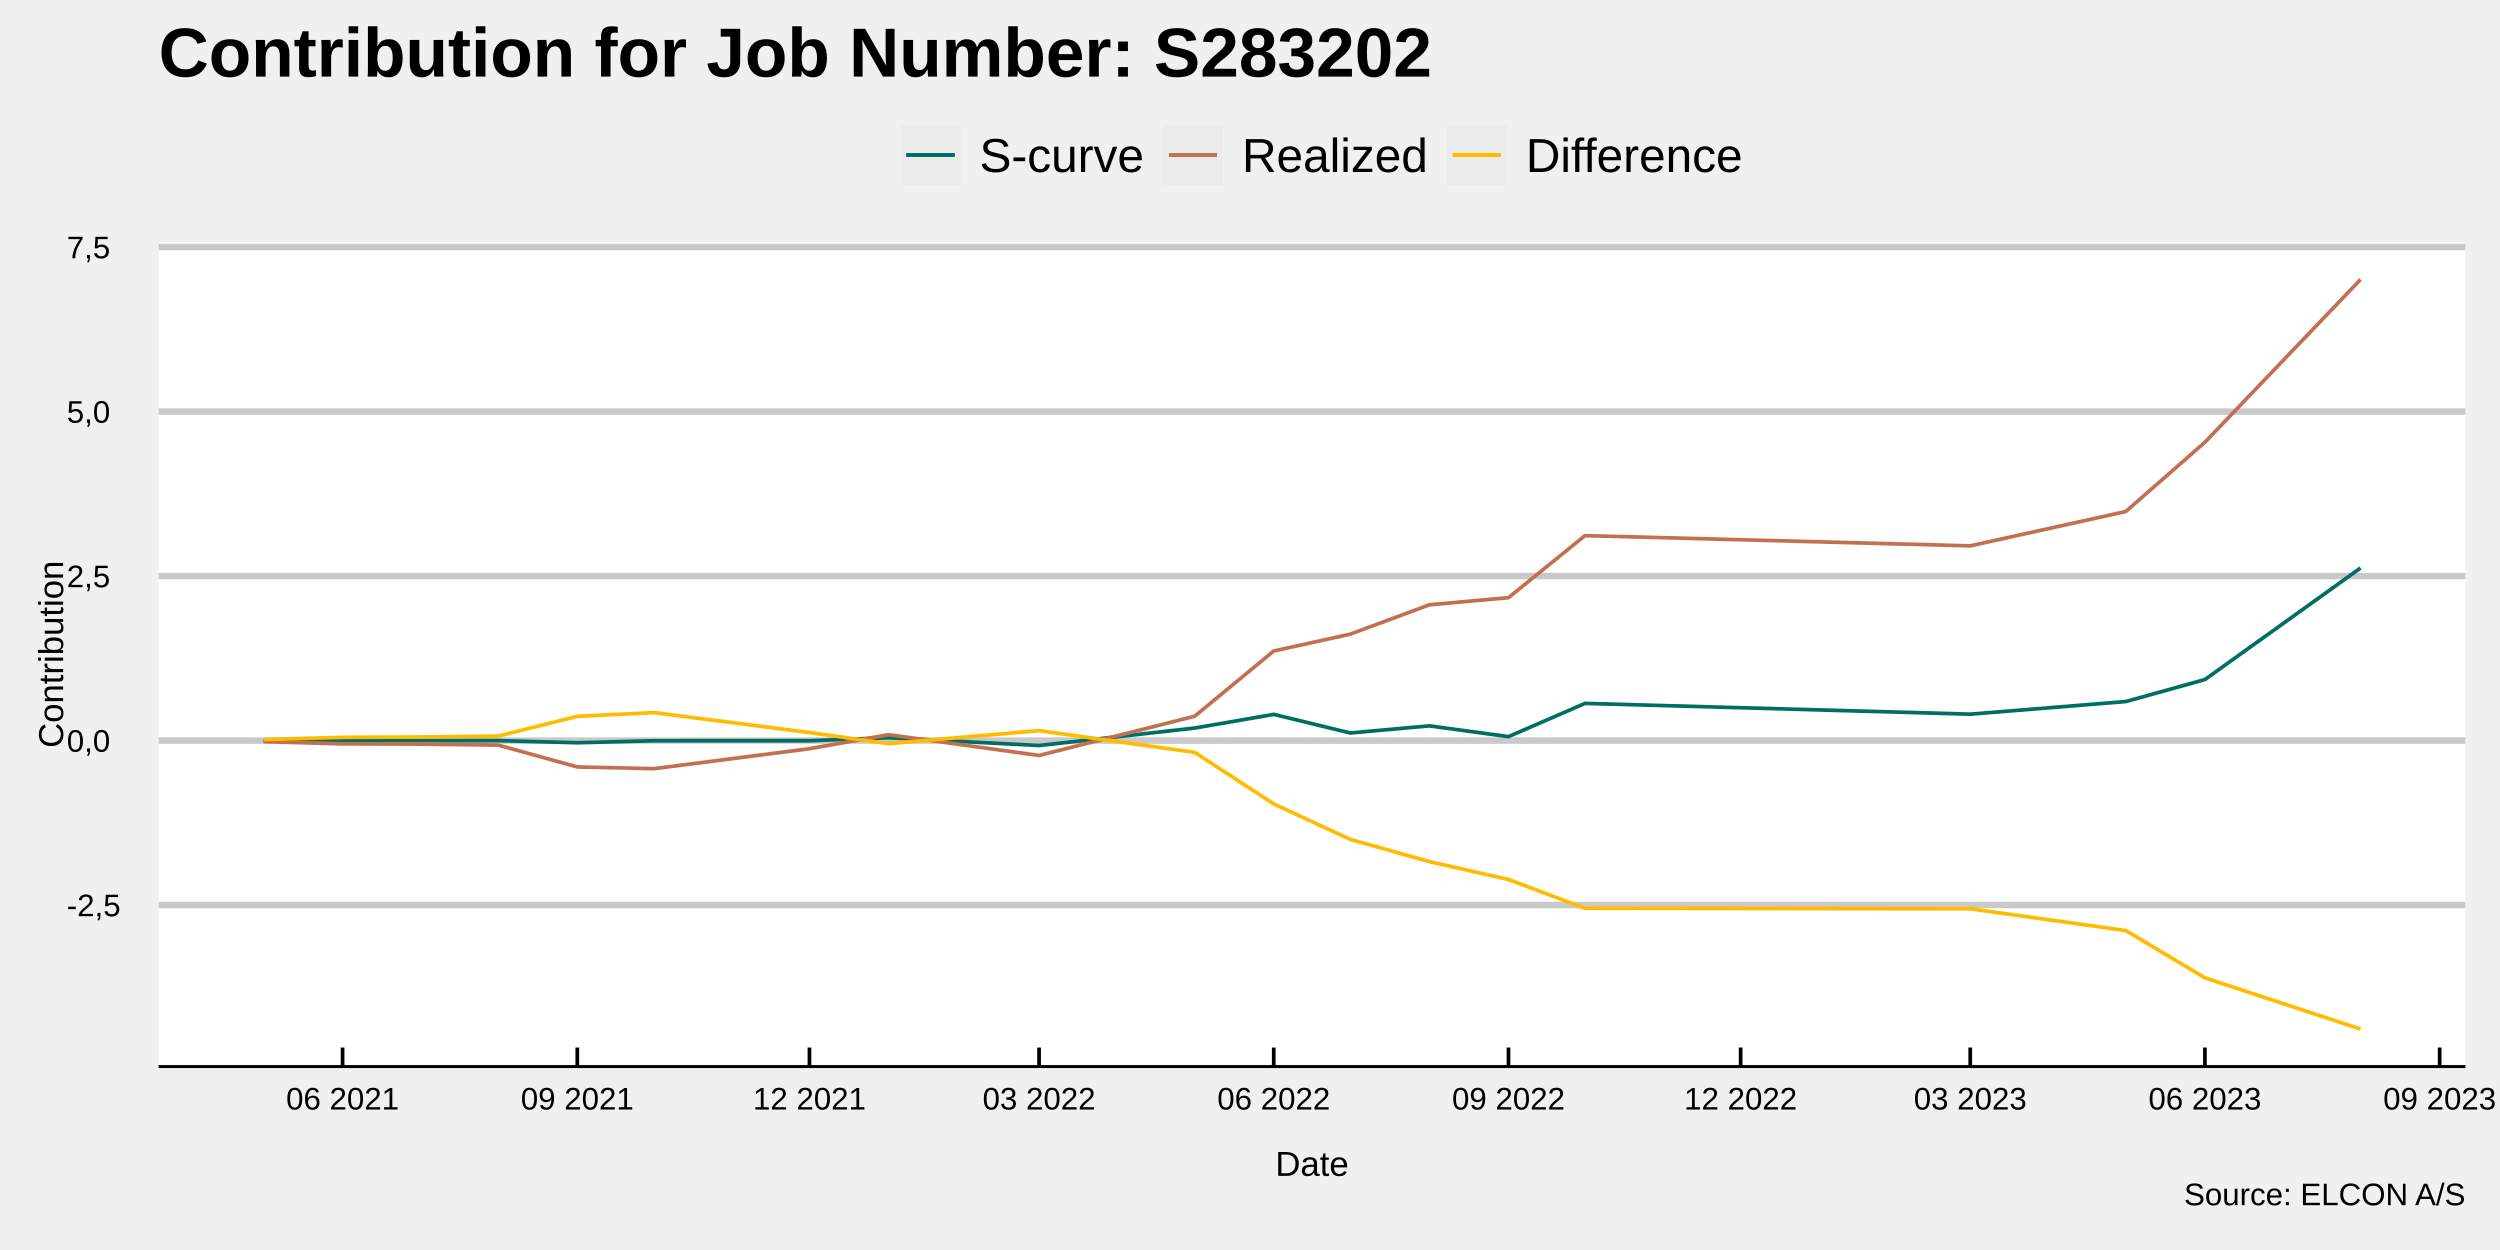
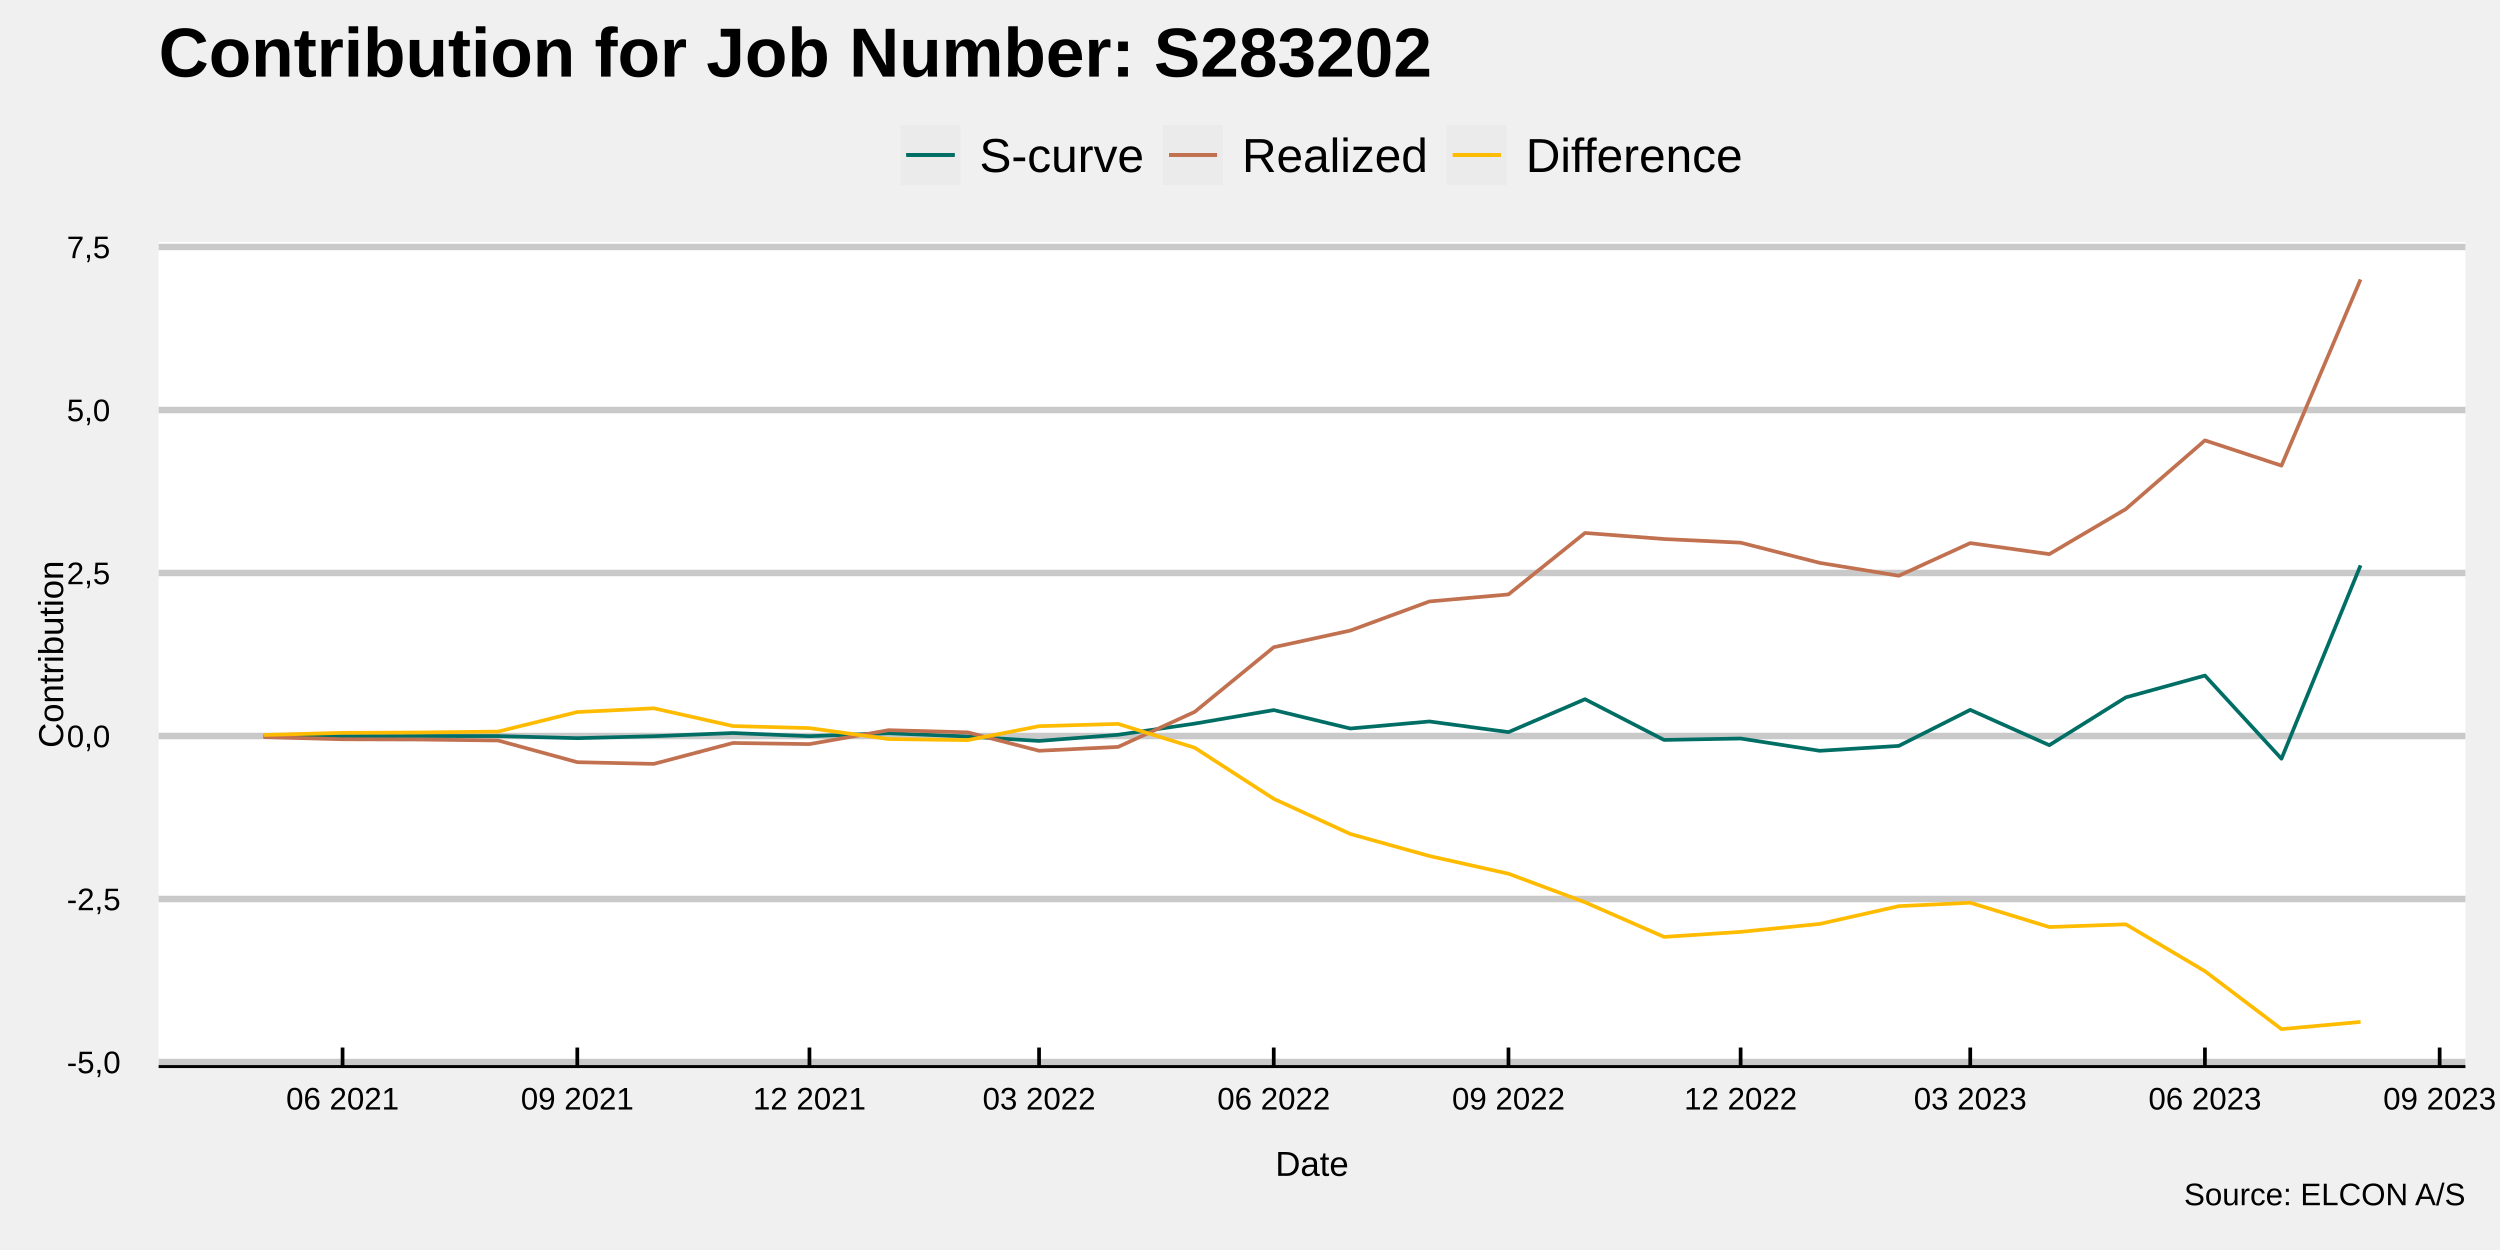
<svg xmlns="http://www.w3.org/2000/svg" class="svglite" width="720.00pt" height="360.00pt" viewBox="0 0 720.00 360.00">
  <defs>
    <style type="text/css">
    .svglite line, .svglite polyline, .svglite polygon, .svglite path, .svglite rect, .svglite circle {
      fill: none;
      stroke: #000000;
      stroke-linecap: round;
      stroke-linejoin: round;
      stroke-miterlimit: 10.00;
    }
    .svglite text {
      white-space: pre;
    }
  </style>
  </defs>
  <rect width="100%" height="100%" style="stroke: none; fill: none;" />
  <defs>
    <clipPath id="cpMC4wMHw3MjAuMDB8MC4wMHwzNjAuMDA=">
      <rect x="0.00" y="0.00" width="720.00" height="360.00" />
    </clipPath>
  </defs>
  <g clip-path="url(#cpMC4wMHw3MjAuMDB8MC4wMHwzNjAuMDA=)">
</g>
  <defs>
    <clipPath id="cpNDUuNjl8NzEwLjA0fDY5LjY5fDMwNy4xNw==">
      <rect x="45.69" y="69.69" width="664.35" height="237.49" />
    </clipPath>
  </defs>
  <g clip-path="url(#cpNDUuNjl8NzEwLjA0fDY5LjY5fDMwNy4xNw==)">
    <rect x="45.69" y="69.69" width="664.35" height="237.49" style="stroke-width: 1.07; stroke: none; fill: #FFFFFF;" />
-     <polyline points="45.69,260.65 710.04,260.65 " style="stroke-width: 1.87; stroke: #C9C9C9; stroke-linecap: butt;" />
-     <polyline points="45.69,213.28 710.04,213.28 " style="stroke-width: 1.87; stroke: #C9C9C9; stroke-linecap: butt;" />
-     <polyline points="45.69,165.90 710.04,165.90 " style="stroke-width: 1.87; stroke: #C9C9C9; stroke-linecap: butt;" />
-     <polyline points="45.69,118.53 710.04,118.53 " style="stroke-width: 1.87; stroke: #C9C9C9; stroke-linecap: butt;" />
-     <polyline points="45.69,71.15 710.04,71.15 " style="stroke-width: 1.87; stroke: #C9C9C9; stroke-linecap: butt;" />
-     <polyline points="75.89,213.29 98.66,213.31 120.71,213.28 143.48,213.30 166.26,213.91 188.30,213.34 233.12,213.33 255.90,212.47 299.25,214.71 344.07,209.68 366.84,205.74 388.88,211.10 411.66,209.05 434.44,212.15 456.48,202.58 567.43,205.68 612.24,202.04 635.02,195.71 679.84,163.58 " style="stroke-width: 1.07; stroke: #006E64; stroke-linecap: butt;" />
-     <polyline points="75.89,213.59 98.66,214.23 120.71,214.30 143.48,214.59 166.26,220.88 188.30,221.38 233.12,215.63 255.90,211.59 299.25,217.57 344.07,206.27 366.84,187.48 388.88,182.63 411.66,174.18 434.44,172.13 456.48,154.26 567.43,157.21 612.24,147.31 635.02,127.36 679.84,80.48 " style="stroke-width: 1.07; stroke: #C17150; stroke-linecap: butt;" />
-     <polyline points="75.89,212.98 98.66,212.36 120.71,212.26 143.48,211.99 166.26,206.30 188.30,205.23 233.12,210.98 255.90,214.16 299.25,210.42 344.07,216.69 366.84,231.54 388.88,241.74 411.66,248.15 434.44,253.30 456.48,261.59 567.43,261.74 612.24,268.01 635.02,281.63 679.84,296.38 " style="stroke-width: 1.07; stroke: #FFBB00; stroke-linecap: butt;" />
+     <polyline points="45.69,305.86 710.04,305.86 " style="stroke-width: 1.87; stroke: #C9C9C9; stroke-linecap: butt;" />
+     <polyline points="45.69,258.91 710.04,258.91 " style="stroke-width: 1.87; stroke: #C9C9C9; stroke-linecap: butt;" />
+     <polyline points="45.69,211.97 710.04,211.97 " style="stroke-width: 1.87; stroke: #C9C9C9; stroke-linecap: butt;" />
+     <polyline points="45.69,165.02 710.04,165.02 " style="stroke-width: 1.87; stroke: #C9C9C9; stroke-linecap: butt;" />
+     <polyline points="45.69,118.08 710.04,118.08 " style="stroke-width: 1.87; stroke: #C9C9C9; stroke-linecap: butt;" />
+     <polyline points="45.69,71.13 710.04,71.13 " style="stroke-width: 1.87; stroke: #C9C9C9; stroke-linecap: butt;" />
+     <polyline points="75.89,211.98 98.66,212.00 120.71,211.97 143.48,211.99 166.26,212.59 188.30,212.03 211.08,211.11 233.12,212.02 255.90,211.17 278.67,212.11 299.25,213.39 322.02,211.62 344.07,208.40 366.84,204.50 388.88,209.81 411.66,207.78 434.44,210.85 456.48,201.37 479.26,213.10 501.30,212.69 524.08,216.23 546.85,214.82 567.43,204.44 590.20,214.61 612.24,200.84 635.02,194.56 657.06,218.51 679.84,162.82 " style="stroke-width: 1.07; stroke: #006E64; stroke-linecap: butt;" />
+     <polyline points="75.89,212.28 98.66,212.91 120.71,212.98 143.48,213.27 166.26,219.51 188.30,220.00 211.08,213.98 233.12,214.30 255.90,210.29 278.67,210.92 299.25,216.22 322.02,215.11 344.07,205.02 366.84,186.40 388.88,181.60 411.66,173.22 434.44,171.19 456.48,153.49 479.26,155.24 501.30,156.29 524.08,162.11 546.85,165.82 567.43,156.41 590.20,159.59 612.24,146.60 635.02,126.83 657.06,134.10 679.84,80.48 " style="stroke-width: 1.07; stroke: #C17150; stroke-linecap: butt;" />
+     <polyline points="75.89,211.67 98.66,211.06 120.71,210.96 143.48,210.69 166.26,205.06 188.30,203.99 211.08,209.10 233.12,209.69 255.90,212.84 278.67,213.16 299.25,209.14 322.02,208.48 344.07,215.35 366.84,230.06 388.88,240.18 411.66,246.53 434.44,251.63 456.48,259.85 479.26,269.83 501.30,268.38 524.08,266.09 546.85,260.97 567.43,259.99 590.20,266.99 612.24,266.20 635.02,279.70 657.06,296.38 679.84,294.31 " style="stroke-width: 1.07; stroke: #FFBB00; stroke-linecap: butt;" />
  </g>
  <g clip-path="url(#cpMC4wMHw3MjAuMDB8MC4wMHwzNjAuMDA=)">
-     <text x="19.23" y="263.87" style="font-size: 9.00px; font-family: &quot;Arial&quot;;" textLength="15.50px" lengthAdjust="spacingAndGlyphs">-2,5</text>
-     <text x="19.23" y="216.50" style="font-size: 9.00px; font-family: &quot;Arial&quot;;" textLength="12.51px" lengthAdjust="spacingAndGlyphs">0,0</text>
-     <text x="19.23" y="169.12" style="font-size: 9.00px; font-family: &quot;Arial&quot;;" textLength="12.51px" lengthAdjust="spacingAndGlyphs">2,5</text>
-     <text x="19.23" y="121.75" style="font-size: 9.00px; font-family: &quot;Arial&quot;;" textLength="12.51px" lengthAdjust="spacingAndGlyphs">5,0</text>
-     <text x="19.23" y="74.38" style="font-size: 9.00px; font-family: &quot;Arial&quot;;" textLength="12.51px" lengthAdjust="spacingAndGlyphs">7,5</text>
+     <text x="19.23" y="309.08" style="font-size: 9.00px; font-family: &quot;Arial&quot;;" textLength="15.50px" lengthAdjust="spacingAndGlyphs">-5,0</text>
+     <text x="19.23" y="262.14" style="font-size: 9.00px; font-family: &quot;Arial&quot;;" textLength="15.50px" lengthAdjust="spacingAndGlyphs">-2,5</text>
+     <text x="19.23" y="215.19" style="font-size: 9.00px; font-family: &quot;Arial&quot;;" textLength="12.51px" lengthAdjust="spacingAndGlyphs">0,0</text>
+     <text x="19.23" y="168.24" style="font-size: 9.00px; font-family: &quot;Arial&quot;;" textLength="12.51px" lengthAdjust="spacingAndGlyphs">2,5</text>
+     <text x="19.23" y="121.30" style="font-size: 9.00px; font-family: &quot;Arial&quot;;" textLength="12.51px" lengthAdjust="spacingAndGlyphs">5,0</text>
+     <text x="19.23" y="74.35" style="font-size: 9.00px; font-family: &quot;Arial&quot;;" textLength="12.51px" lengthAdjust="spacingAndGlyphs">7,5</text>
    <polyline points="45.69,307.17 710.04,307.17 " style="stroke-width: 0.85; stroke-linecap: butt;" />
    <polyline points="98.66,301.69 98.66,307.17 " style="stroke-width: 1.07; stroke-linecap: butt;" />
    <polyline points="166.26,301.69 166.26,307.17 " style="stroke-width: 1.07; stroke-linecap: butt;" />
    <polyline points="233.12,301.69 233.12,307.17 " style="stroke-width: 1.07; stroke-linecap: butt;" />
    <polyline points="299.25,301.69 299.25,307.17 " style="stroke-width: 1.07; stroke-linecap: butt;" />
    <polyline points="366.84,301.69 366.84,307.17 " style="stroke-width: 1.07; stroke-linecap: butt;" />
    <polyline points="434.44,301.69 434.44,307.17 " style="stroke-width: 1.07; stroke-linecap: butt;" />
    <polyline points="501.30,301.69 501.30,307.17 " style="stroke-width: 1.07; stroke-linecap: butt;" />
    <polyline points="567.43,301.69 567.43,307.17 " style="stroke-width: 1.07; stroke-linecap: butt;" />
    <polyline points="635.02,301.69 635.02,307.17 " style="stroke-width: 1.07; stroke-linecap: butt;" />
    <polyline points="702.62,301.69 702.62,307.17 " style="stroke-width: 1.07; stroke-linecap: butt;" />
    <text x="98.66" y="319.54" text-anchor="middle" style="font-size: 9.00px; font-family: &quot;Arial&quot;;" textLength="32.52px" lengthAdjust="spacingAndGlyphs">06 2021</text>
    <text x="166.26" y="319.54" text-anchor="middle" style="font-size: 9.00px; font-family: &quot;Arial&quot;;" textLength="32.52px" lengthAdjust="spacingAndGlyphs">09 2021</text>
    <text x="233.12" y="319.54" text-anchor="middle" style="font-size: 9.00px; font-family: &quot;Arial&quot;;" textLength="32.52px" lengthAdjust="spacingAndGlyphs">12 2021</text>
    <text x="299.25" y="319.54" text-anchor="middle" style="font-size: 9.00px; font-family: &quot;Arial&quot;;" textLength="32.52px" lengthAdjust="spacingAndGlyphs">03 2022</text>
    <text x="366.84" y="319.54" text-anchor="middle" style="font-size: 9.00px; font-family: &quot;Arial&quot;;" textLength="32.52px" lengthAdjust="spacingAndGlyphs">06 2022</text>
    <text x="434.44" y="319.54" text-anchor="middle" style="font-size: 9.00px; font-family: &quot;Arial&quot;;" textLength="32.52px" lengthAdjust="spacingAndGlyphs">09 2022</text>
    <text x="501.30" y="319.54" text-anchor="middle" style="font-size: 9.00px; font-family: &quot;Arial&quot;;" textLength="32.52px" lengthAdjust="spacingAndGlyphs">12 2022</text>
    <text x="567.43" y="319.54" text-anchor="middle" style="font-size: 9.00px; font-family: &quot;Arial&quot;;" textLength="32.52px" lengthAdjust="spacingAndGlyphs">03 2023</text>
    <text x="635.02" y="319.54" text-anchor="middle" style="font-size: 9.00px; font-family: &quot;Arial&quot;;" textLength="32.52px" lengthAdjust="spacingAndGlyphs">06 2023</text>
    <text x="702.62" y="319.54" text-anchor="middle" style="font-size: 9.00px; font-family: &quot;Arial&quot;;" textLength="32.52px" lengthAdjust="spacingAndGlyphs">09 2023</text>
    <text x="377.86" y="338.66" text-anchor="middle" style="font-size: 10.00px; font-family: &quot;Arial&quot;;" textLength="21.13px" lengthAdjust="spacingAndGlyphs">Date</text>
    <text transform="translate(18.18,188.43) rotate(-90)" text-anchor="middle" style="font-size: 10.00px; font-family: &quot;Arial&quot;;" textLength="53.96px" lengthAdjust="spacingAndGlyphs">Contribution</text>
    <rect x="259.34" y="35.97" width="17.28" height="17.28" style="stroke-width: 1.07; stroke: none; fill: #EBEBEB;" />
    <line x1="261.06" y1="44.61" x2="274.89" y2="44.61" style="stroke-width: 1.07; stroke: #006E64; stroke-linecap: butt;" />
    <line x1="261.06" y1="44.61" x2="274.89" y2="44.61" style="stroke-width: 1.07; stroke: #006E64; stroke-linecap: butt;" />
    <line x1="261.06" y1="44.61" x2="274.89" y2="44.61" style="stroke-width: 1.07; stroke: #006E64; stroke-linecap: butt;" />
    <rect x="334.95" y="35.97" width="17.28" height="17.28" style="stroke-width: 1.07; stroke: none; fill: #EBEBEB;" />
    <line x1="336.68" y1="44.61" x2="350.50" y2="44.61" style="stroke-width: 1.07; stroke: #C17150; stroke-linecap: butt;" />
    <line x1="336.68" y1="44.61" x2="350.50" y2="44.61" style="stroke-width: 1.07; stroke: #C17150; stroke-linecap: butt;" />
    <line x1="336.68" y1="44.61" x2="350.50" y2="44.61" style="stroke-width: 1.07; stroke: #C17150; stroke-linecap: butt;" />
    <rect x="416.69" y="35.97" width="17.28" height="17.28" style="stroke-width: 1.07; stroke: none; fill: #EBEBEB;" />
    <line x1="418.41" y1="44.61" x2="432.24" y2="44.61" style="stroke-width: 1.07; stroke: #FFBB00; stroke-linecap: butt;" />
    <line x1="418.41" y1="44.61" x2="432.24" y2="44.61" style="stroke-width: 1.07; stroke: #FFBB00; stroke-linecap: butt;" />
    <line x1="418.41" y1="44.61" x2="432.24" y2="44.61" style="stroke-width: 1.07; stroke: #FFBB00; stroke-linecap: butt;" />
    <text x="282.10" y="49.53" style="font-size: 13.75px; font-family: &quot;Arial&quot;;" textLength="47.38px" lengthAdjust="spacingAndGlyphs">S-curve</text>
    <text x="357.71" y="49.53" style="font-size: 13.75px; font-family: &quot;Arial&quot;;" textLength="53.50px" lengthAdjust="spacingAndGlyphs">Realized</text>
    <text x="439.45" y="49.53" style="font-size: 13.75px; font-family: &quot;Arial&quot;;" textLength="62.42px" lengthAdjust="spacingAndGlyphs">Difference</text>
    <text x="45.69" y="22.06" style="font-size: 20.00px; font-weight: bold; font-family: &quot;Arial&quot;;" textLength="366.75px" lengthAdjust="spacingAndGlyphs">Contribution for Job Number: S283202</text>
    <text x="710.04" y="347.10" text-anchor="end" style="font-size: 9.00px; font-family: &quot;Arial&quot;;" textLength="81.03px" lengthAdjust="spacingAndGlyphs">Source: ELCON A/S</text>
  </g>
</svg>
